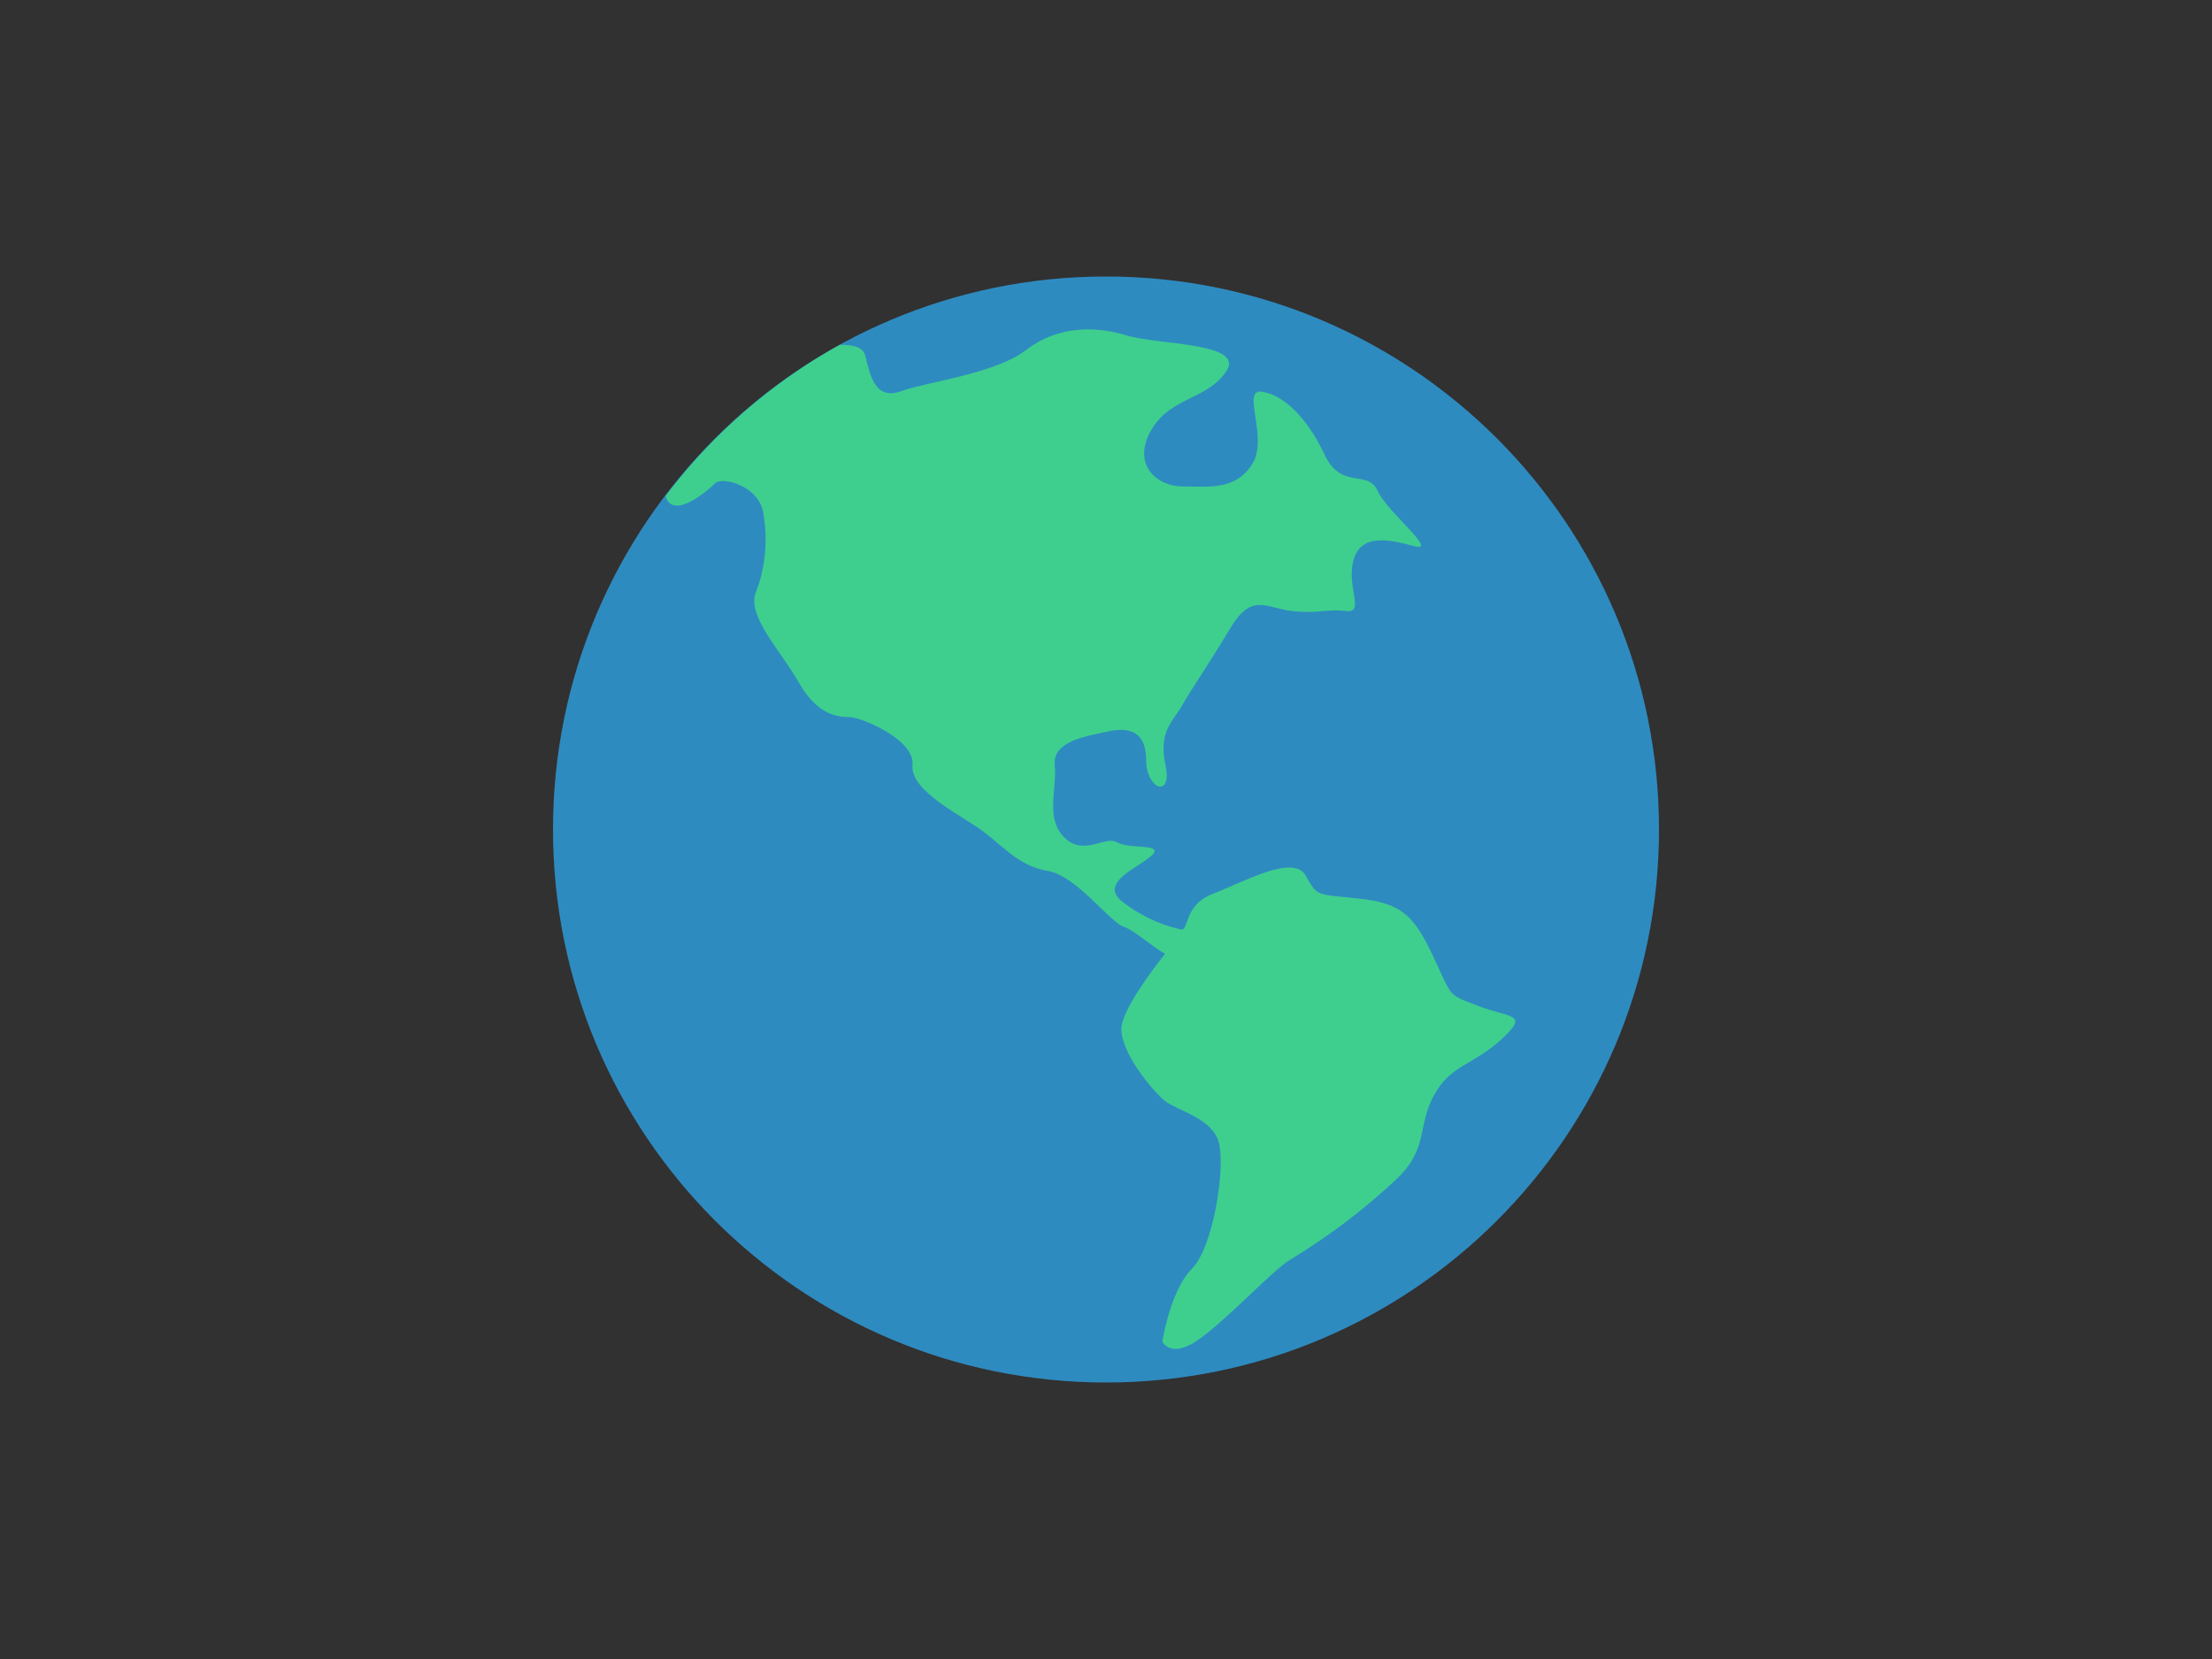
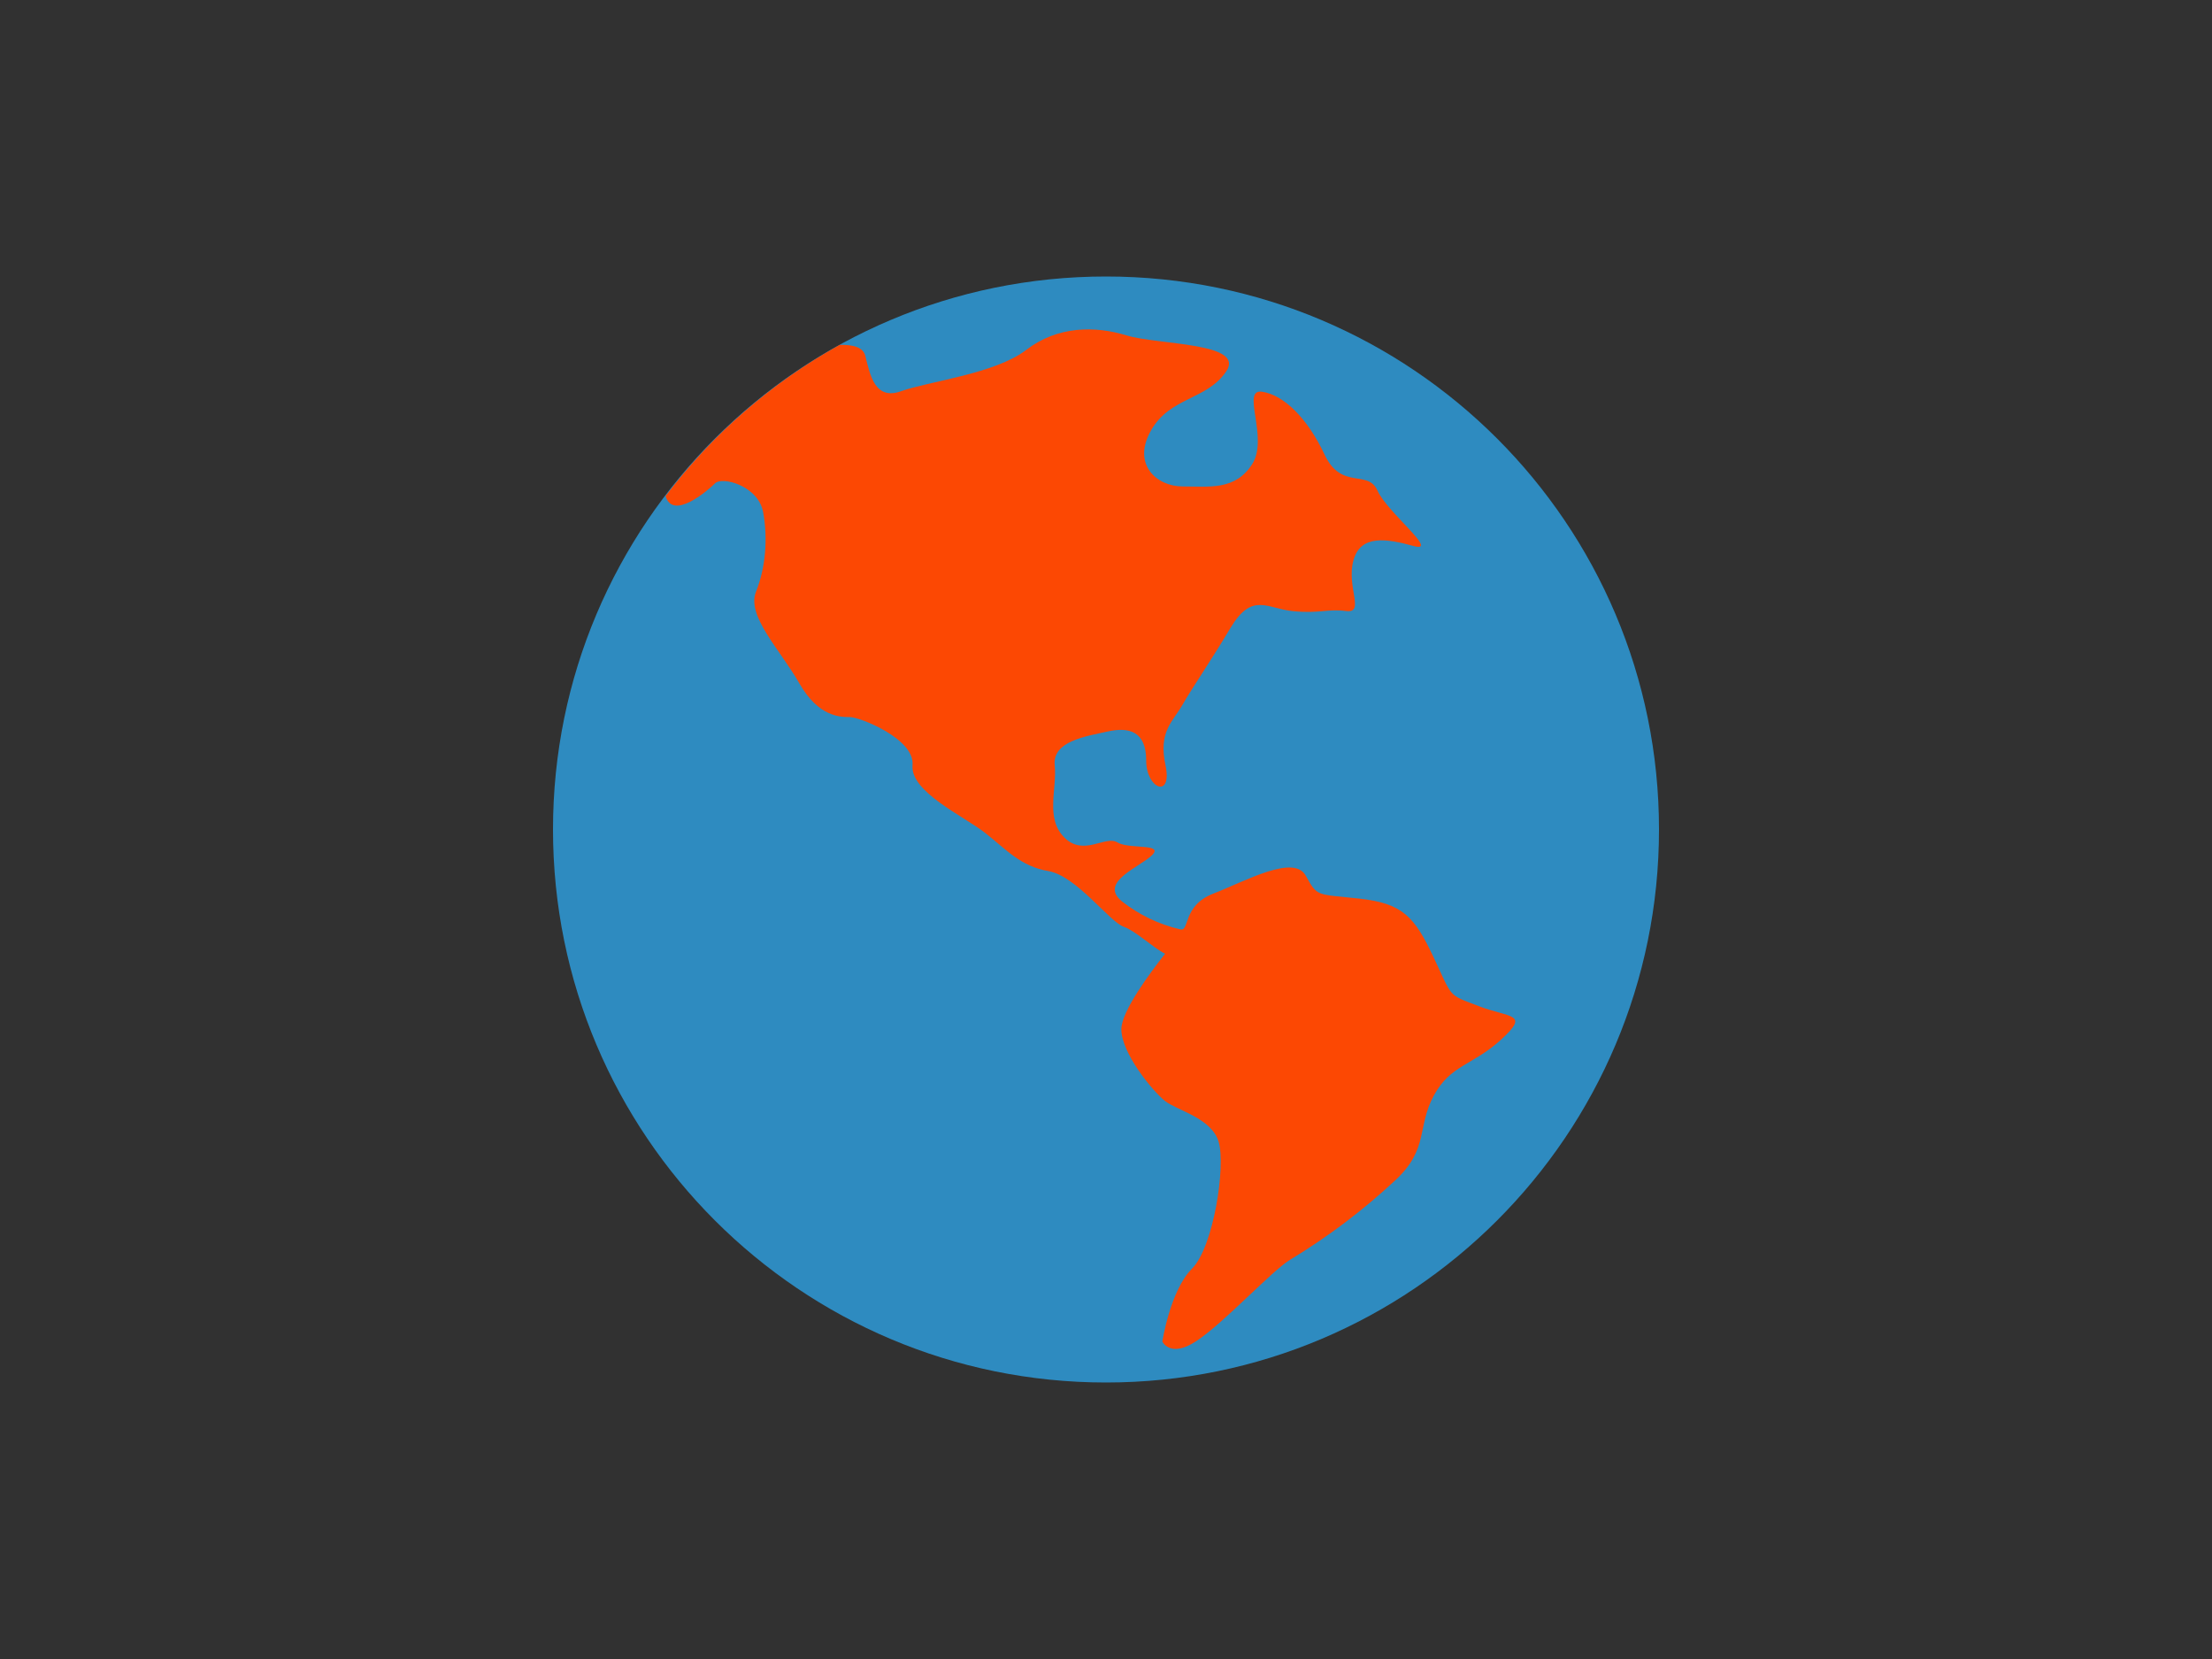
<svg xmlns="http://www.w3.org/2000/svg" width="640" height="480" fill="none">
  <path fill="#313131" d="M0 0h640v480H0z" />
  <g clip-path="url(#a)">
    <path fill="#2E8BC0" d="M320 400c88.366 0 160-71.634 160-160S408.366 80 320 80s-160 71.634-160 160 71.634 160 160 160Z" />
-     <path fill="#3ECF8E" d="M427.822 291.093c-9.04-3.466-7.431-2.204-13.004-14.053-5.574-11.84-8.951-15.653-21.485-17.04-12.542-1.378-12.071-.4-15.555-6.667-3.485-6.275-17.618 1.698-26.667 5.191-9.075 3.485-6.835 11.076-9.627 10.365a42.945 42.945 0 0 1-16.826-8.062c-6.969-5.583 5.182-9.938 8.675-13.414 3.494-3.493-6.577-1.591-10.071-3.697-3.493-2.08-9.742 4.186-15.315-1.405-5.583-5.573-2.089-13.938-2.783-20.907-.702-6.977 9.049-8.364 15.325-9.76 6.267-1.386 11.138.009 11.138 8.365 0 8.364 7.671 11.155 5.582 1.387-2.089-9.769 2.089-12.543 4.889-17.423 2.782-4.88 7.662-11.857 13.929-22.311 6.275-10.453 10.462-5.582 18.124-4.835 7.671.755 9.76-.738 15.333-.036 5.556.702 0-6.969 2.098-14.631 2.08-7.662 9.751-6.276 17.431-4.178 7.663 2.089-7.68-9.769-10.462-16.035-2.8-6.276-10.462 0-15.324-10.454-4.916-10.453-11.769-17.217-18.045-18.151-6.275-.942 2 13.28-2.88 20.942-4.898 7.663-12.4 6.463-20.089 6.463-7.653 0-14.764-6.463-9.182-16.223 5.565-9.751 16.205-8.746 21.778-17.111 5.582-8.355-19.822-7.59-28.889-10.373-9.067-2.791-19.947-2.764-29.004 4.204-9.067 6.96-28.454 9.138-36.125 11.92-7.662 2.783-9.04-4.622-10.427-10.204-.622-2.48-3.448-3.262-7.431-3.173a160.711 160.711 0 0 0-50.364 43.742c2.107 7.173 12.311-1.68 14.311-3.68 2.089-2.089 12.542.702 13.929 8.364 1.395 7.663.702 16.045-2.08 23.014-2.791 6.96 6.969 16.72 12.542 26.48 5.582 9.769 11.849 9.76 14.64 9.76 2.782 0 18.818 6.275 18.116 13.937-.694 7.672 14.64 14.632 20.915 19.512 6.276 4.897 10.24 9.706 18.382 11.111 8.152 1.404 17.68 14.729 21.858 16.133 3.209 1.067 8.64 6.196 11.92 7.787-4.311 5.457-12.658 16.666-12.658 21.831 0 6.986 9.112 17.964 12.596 20.746 3.476 2.774 13.484 4.889 15.556 11.849 2.097 6.969-1.458 30.427-7.716 36.694-6.293 6.266-8.578 21.084-8.578 21.084s2.214 4.809 9.627 0c8.195-5.307 21.92-20.418 27.404-23.707a184.585 184.585 0 0 0 30.374-22.96c9.76-9.057 6.222-15.404 11.111-24.444 4.88-9.058 11.191-8.649 19.546-16.293 8.374-7.68 2.525-6.16-6.542-9.654Z" />
+     <path fill="#FC4803" d="M427.822 291.093c-9.04-3.466-7.431-2.204-13.004-14.053-5.574-11.84-8.951-15.653-21.485-17.04-12.542-1.378-12.071-.4-15.555-6.667-3.485-6.275-17.618 1.698-26.667 5.191-9.075 3.485-6.835 11.076-9.627 10.365a42.945 42.945 0 0 1-16.826-8.062c-6.969-5.583 5.182-9.938 8.675-13.414 3.494-3.493-6.577-1.591-10.071-3.697-3.493-2.08-9.742 4.186-15.315-1.405-5.583-5.573-2.089-13.938-2.783-20.907-.702-6.977 9.049-8.364 15.325-9.76 6.267-1.386 11.138.009 11.138 8.365 0 8.364 7.671 11.155 5.582 1.387-2.089-9.769 2.089-12.543 4.889-17.423 2.782-4.88 7.662-11.857 13.929-22.311 6.275-10.453 10.462-5.582 18.124-4.835 7.671.755 9.76-.738 15.333-.036 5.556.702 0-6.969 2.098-14.631 2.08-7.662 9.751-6.276 17.431-4.178 7.663 2.089-7.68-9.769-10.462-16.035-2.8-6.276-10.462 0-15.324-10.454-4.916-10.453-11.769-17.217-18.045-18.151-6.275-.942 2 13.28-2.88 20.942-4.898 7.663-12.4 6.463-20.089 6.463-7.653 0-14.764-6.463-9.182-16.223 5.565-9.751 16.205-8.746 21.778-17.111 5.582-8.355-19.822-7.59-28.889-10.373-9.067-2.791-19.947-2.764-29.004 4.204-9.067 6.96-28.454 9.138-36.125 11.92-7.662 2.783-9.04-4.622-10.427-10.204-.622-2.48-3.448-3.262-7.431-3.173a160.711 160.711 0 0 0-50.364 43.742c2.107 7.173 12.311-1.68 14.311-3.68 2.089-2.089 12.542.702 13.929 8.364 1.395 7.663.702 16.045-2.08 23.014-2.791 6.96 6.969 16.72 12.542 26.48 5.582 9.769 11.849 9.76 14.64 9.76 2.782 0 18.818 6.275 18.116 13.937-.694 7.672 14.64 14.632 20.915 19.512 6.276 4.897 10.24 9.706 18.382 11.111 8.152 1.404 17.68 14.729 21.858 16.133 3.209 1.067 8.64 6.196 11.92 7.787-4.311 5.457-12.658 16.666-12.658 21.831 0 6.986 9.112 17.964 12.596 20.746 3.476 2.774 13.484 4.889 15.556 11.849 2.097 6.969-1.458 30.427-7.716 36.694-6.293 6.266-8.578 21.084-8.578 21.084s2.214 4.809 9.627 0c8.195-5.307 21.92-20.418 27.404-23.707a184.585 184.585 0 0 0 30.374-22.96c9.76-9.057 6.222-15.404 11.111-24.444 4.88-9.058 11.191-8.649 19.546-16.293 8.374-7.68 2.525-6.16-6.542-9.654Z" />
  </g>
  <defs>
    <clipPath id="a">
      <path fill="#fff" d="M160 80h320v320H160z" />
    </clipPath>
  </defs>
</svg>
